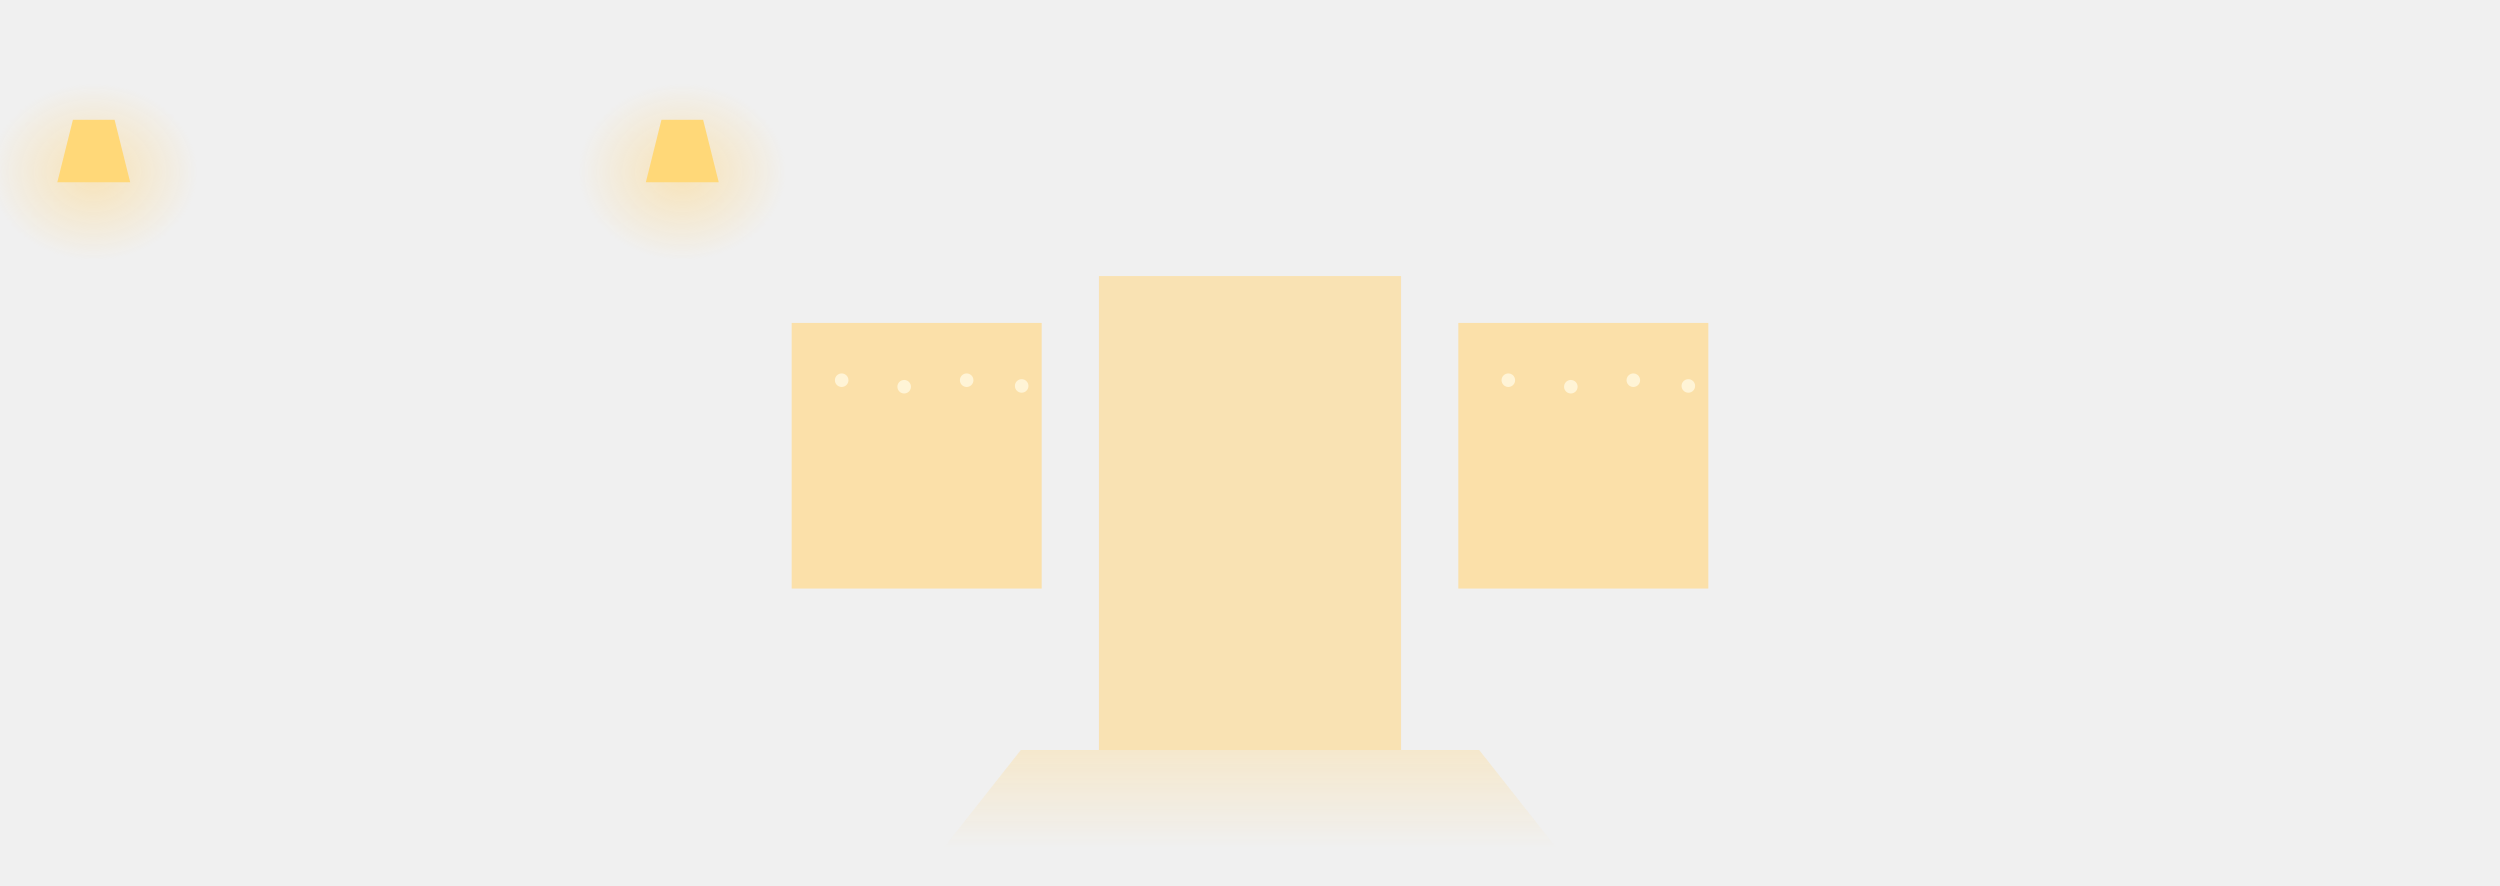
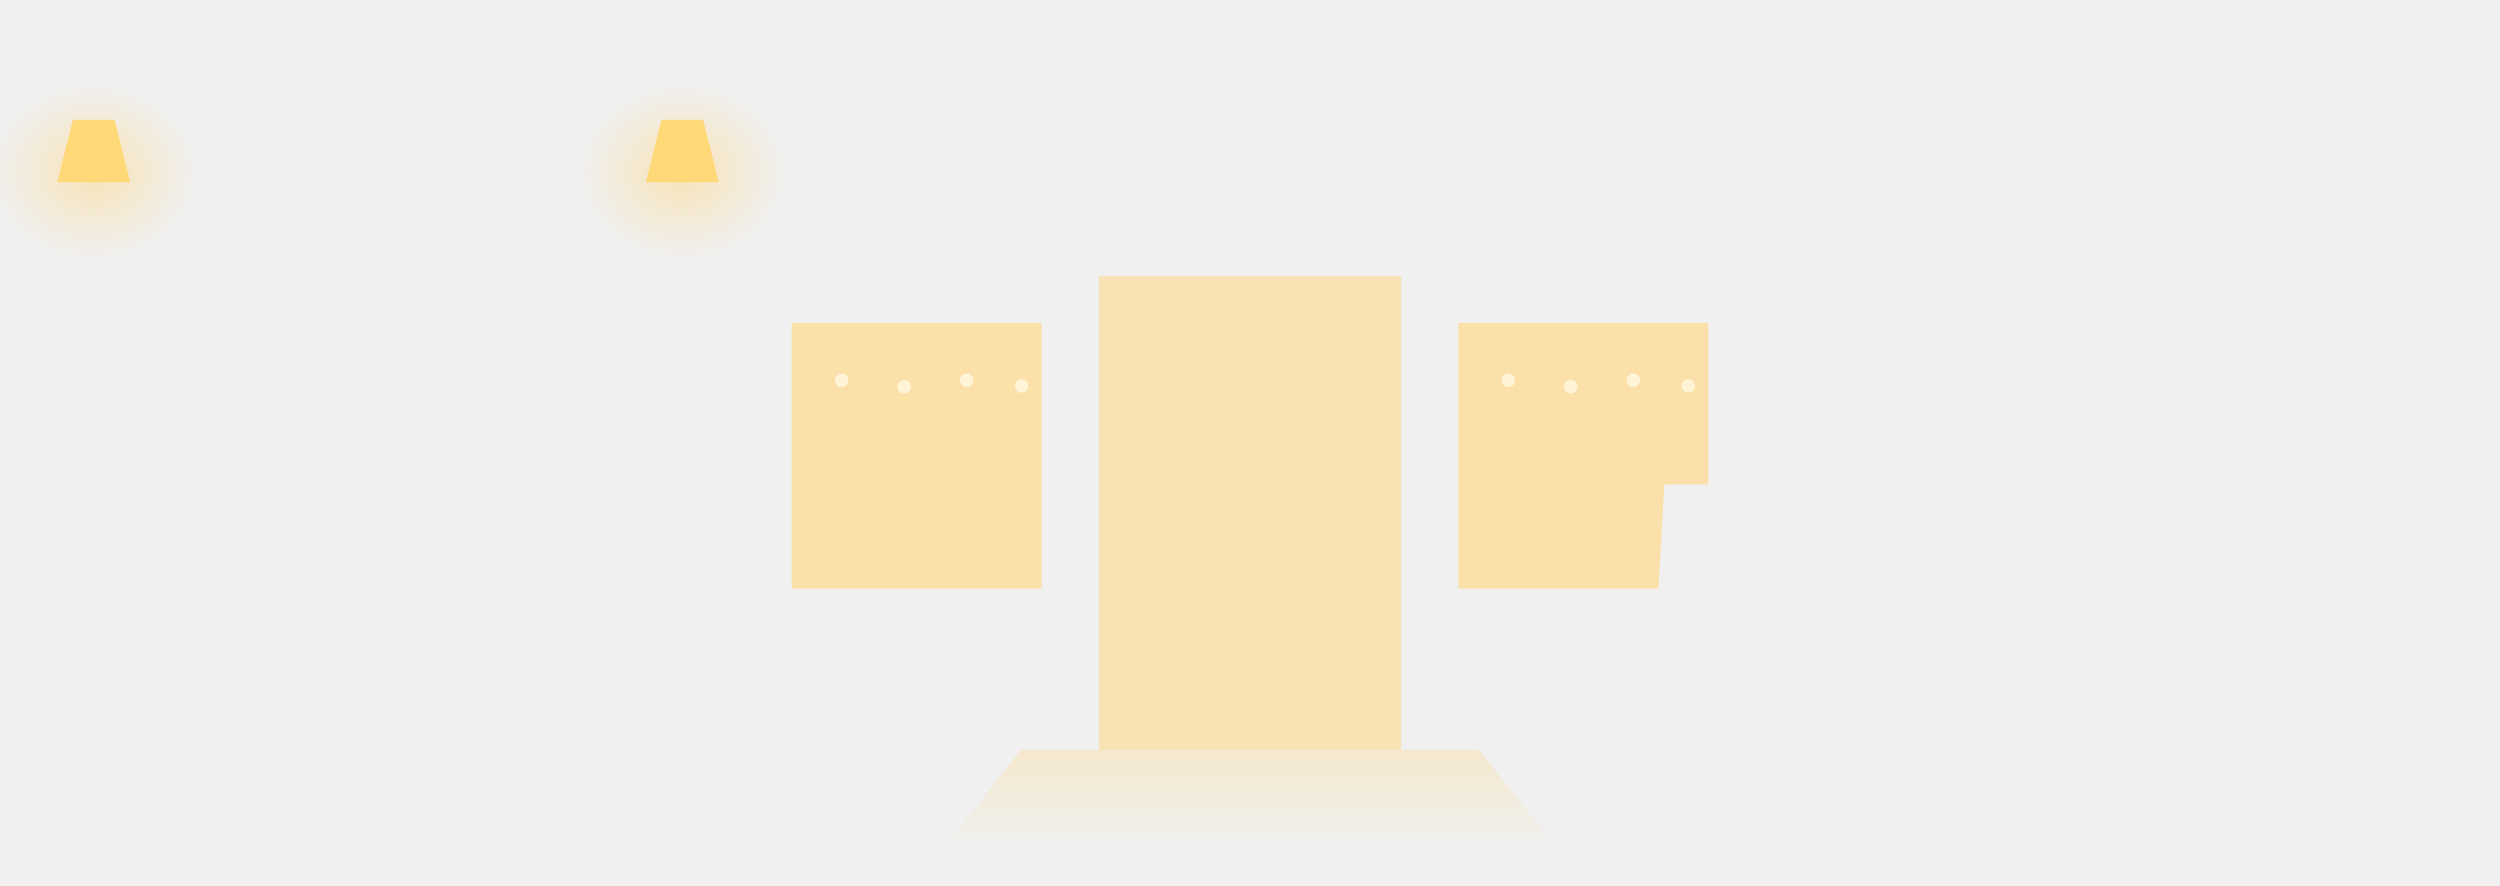
<svg xmlns="http://www.w3.org/2000/svg" viewBox="0 0 960 340" width="960" height="340">
  <defs>
    <radialGradient id="lamp-glow">
      <stop offset="0" stop-color="#FFD98A" stop-opacity="0.55" />
      <stop offset="1" stop-color="#FFD98A" stop-opacity="0" />
    </radialGradient>
    <linearGradient id="spill" x1="0" y1="0" x2="0" y2="1">
      <stop offset="0" stop-color="#FFD98A" stop-opacity="0.35" />
      <stop offset="1" stop-color="#FFD98A" stop-opacity="0" />
    </linearGradient>
+     <mask id="a-frame-cut">
+       <rect width="960" height="340" fill="#fff" />
+       <path d="M635 294 L641 188 H711 L717 294 Z" fill="#000" stroke="#000" stroke-width="4" />
+     </mask>
  </defs>
-   <rect x="304" y="124" width="96" height="102" fill="#FFD98A" opacity="0.7" />
-   <circle cx="323.2" cy="146" r="2.6" fill="#FFF4D6" />
-   <circle cx="347.2" cy="148.5" r="2.6" fill="#FFF4D6" />
-   <circle cx="371.2" cy="146" r="2.6" fill="#FFF4D6" />
-   <circle cx="392.32" cy="148.2" r="2.6" fill="#FFF4D6" />
-   <rect x="560" y="124" width="96" height="102" fill="#FFD98A" opacity="0.7" />
-   <circle cx="579.2" cy="146" r="2.6" fill="#FFF4D6" />
-   <circle cx="603.2" cy="148.5" r="2.6" fill="#FFF4D6" />
-   <circle cx="627.2" cy="146" r="2.6" fill="#FFF4D6" />
-   <circle cx="648.32" cy="148.2" r="2.6" fill="#FFF4D6" />
+   <g mask="url(#a-frame-cut)">
+     <rect x="304" y="124" width="96" height="102" fill="#FFD98A" opacity="0.7" />
+     <circle cx="323.2" cy="146" r="2.6" fill="#FFF4D6" />
+     <circle cx="347.2" cy="148.5" r="2.6" fill="#FFF4D6" />
+     <circle cx="371.2" cy="146" r="2.6" fill="#FFF4D6" />
+     <circle cx="392.32" cy="148.2" r="2.6" fill="#FFF4D6" />
+     <rect x="560" y="124" width="96" height="102" fill="#FFD98A" opacity="0.7" />
+     <circle cx="579.2" cy="146" r="2.6" fill="#FFF4D6" />
+     <circle cx="603.2" cy="148.5" r="2.6" fill="#FFF4D6" />
+     <circle cx="627.2" cy="146" r="2.6" fill="#FFF4D6" />
+     <circle cx="648.32" cy="148.2" r="2.6" fill="#FFF4D6" />
+   </g>
  <rect x="422" y="106" width="116" height="182" fill="#FFD98A" opacity="0.6" />
  <path d="M392 288 H568 L598 326 H362 Z" fill="url(#spill)" />
  <ellipse cx="262" cy="66" rx="40" ry="34" fill="url(#lamp-glow)" />
  <path d="M248 70 h28 l-6 -24 h-16 Z" fill="#FFD878" />
  <ellipse cx="36" cy="66" rx="40" ry="34" fill="url(#lamp-glow)" />
  <path d="M22 70 h28 l-6 -24 h-16 Z" fill="#FFD878" />
</svg>
